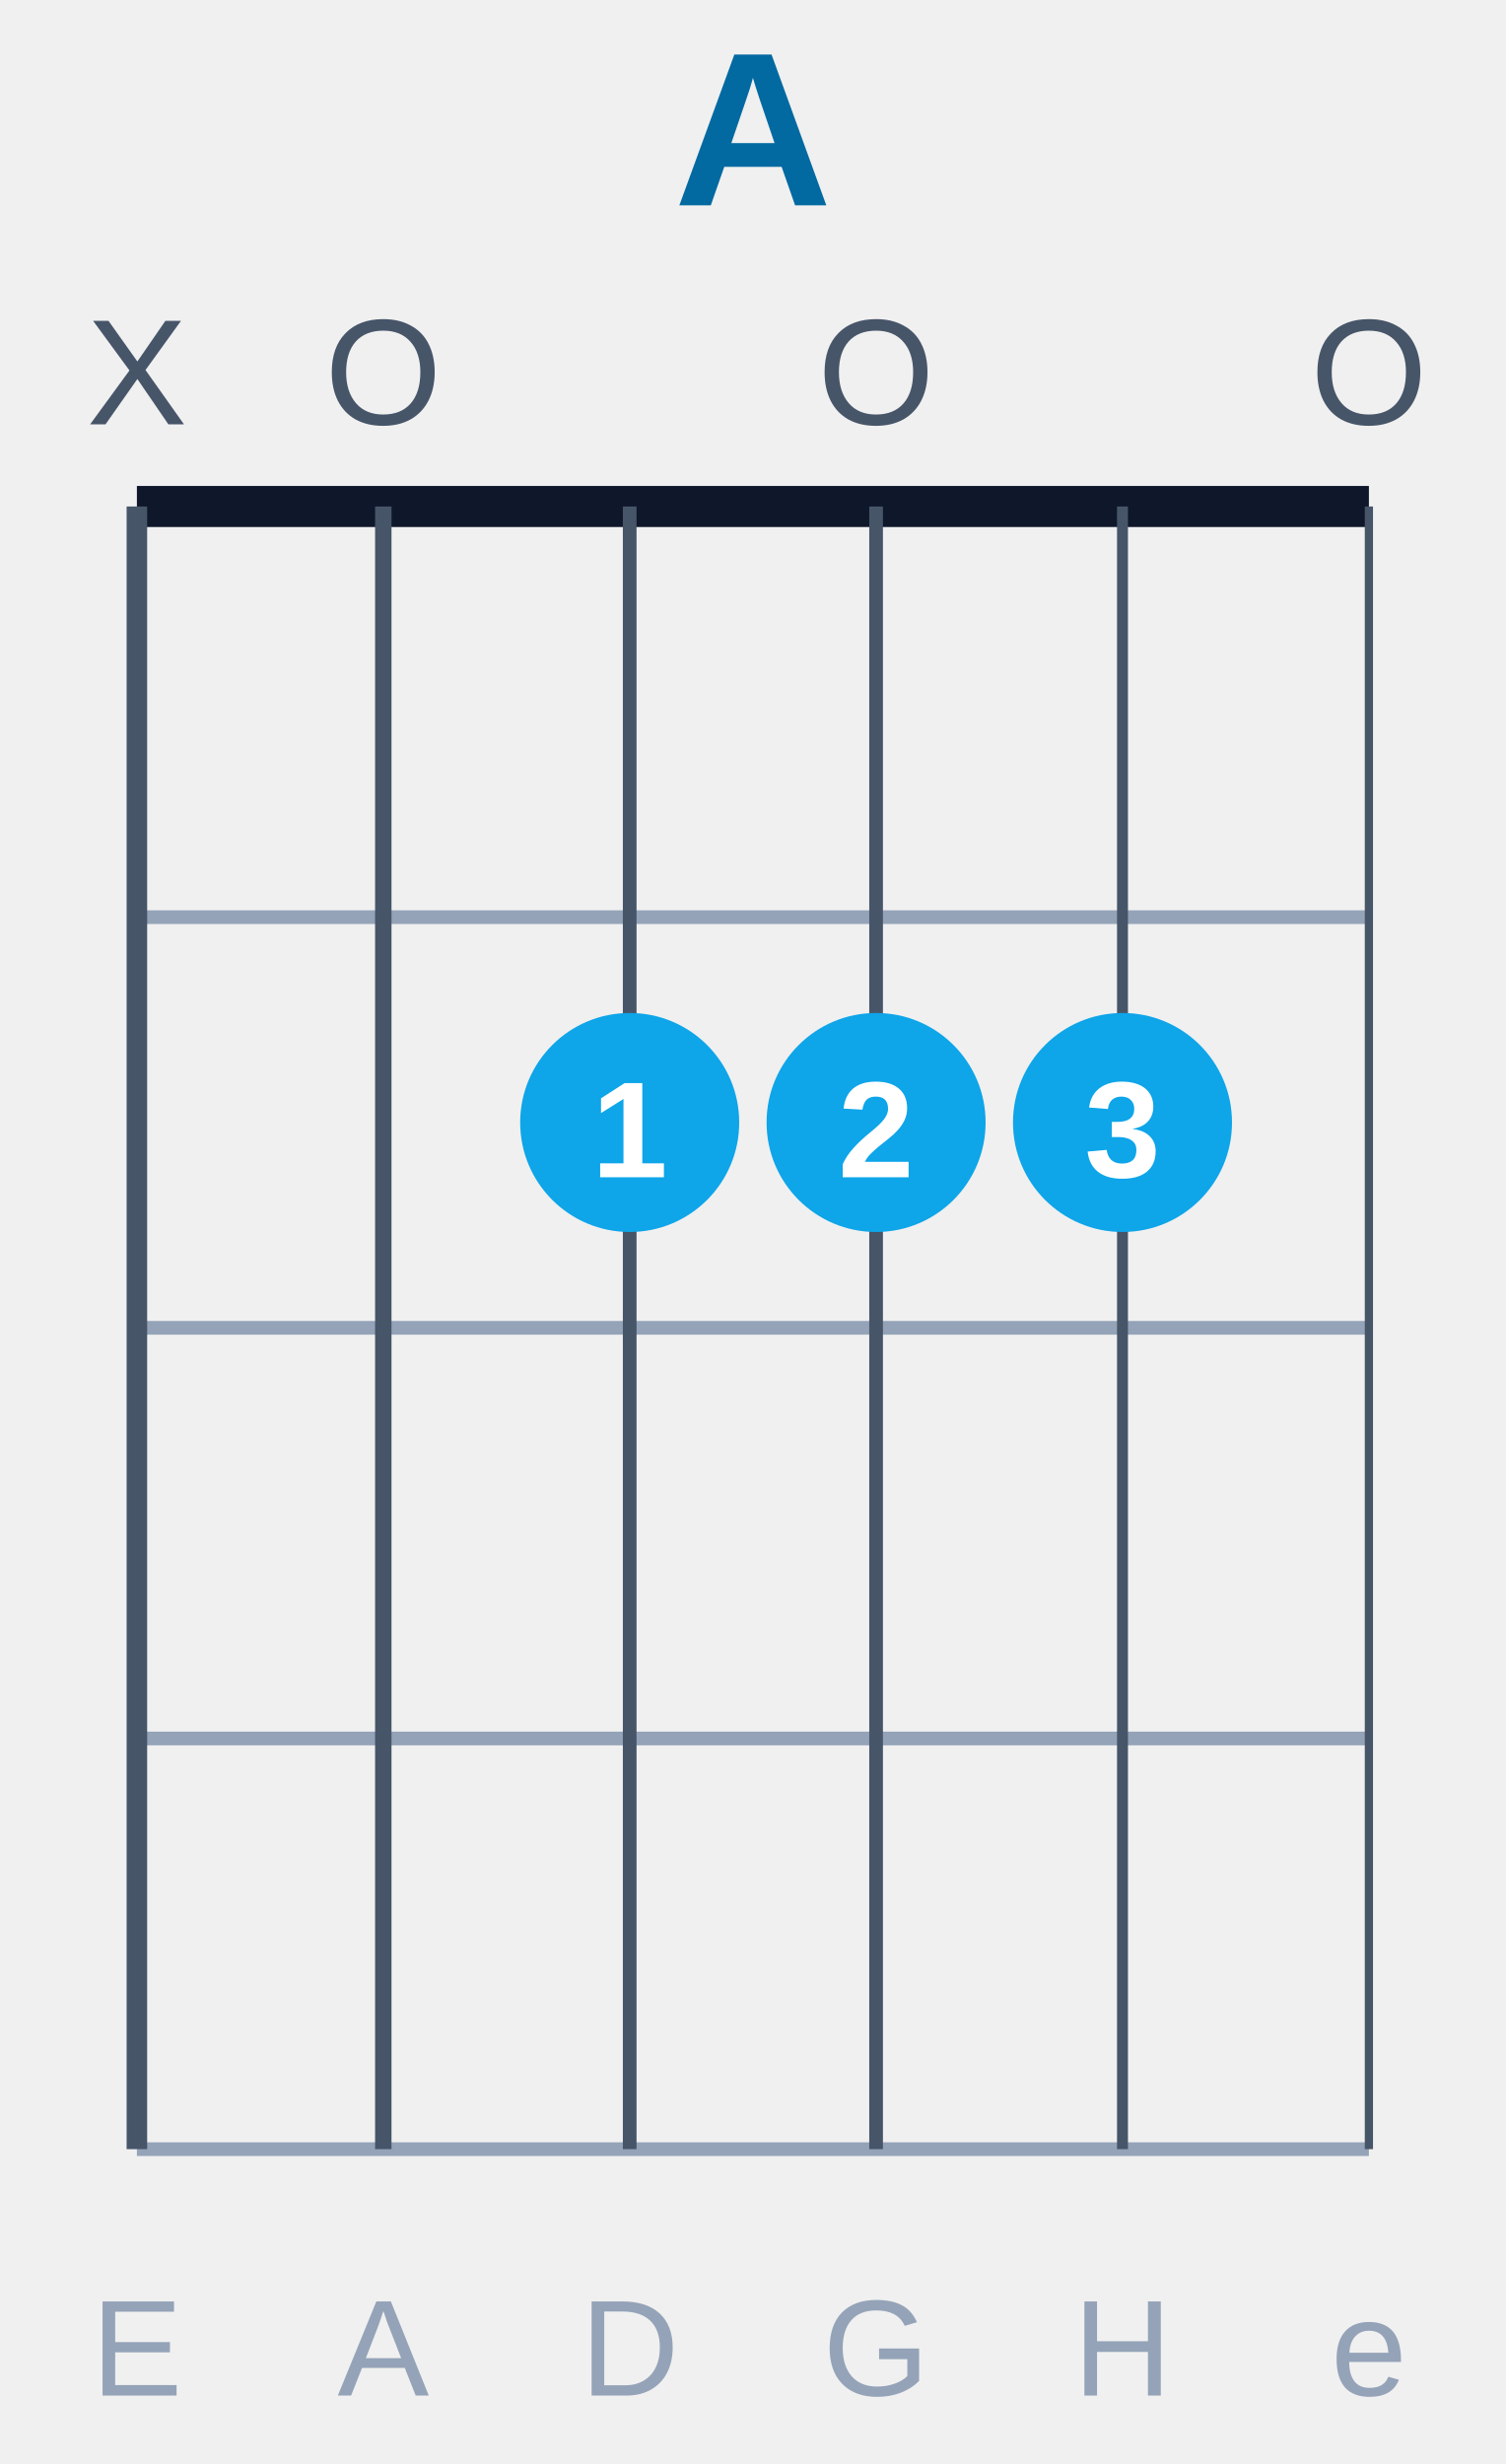
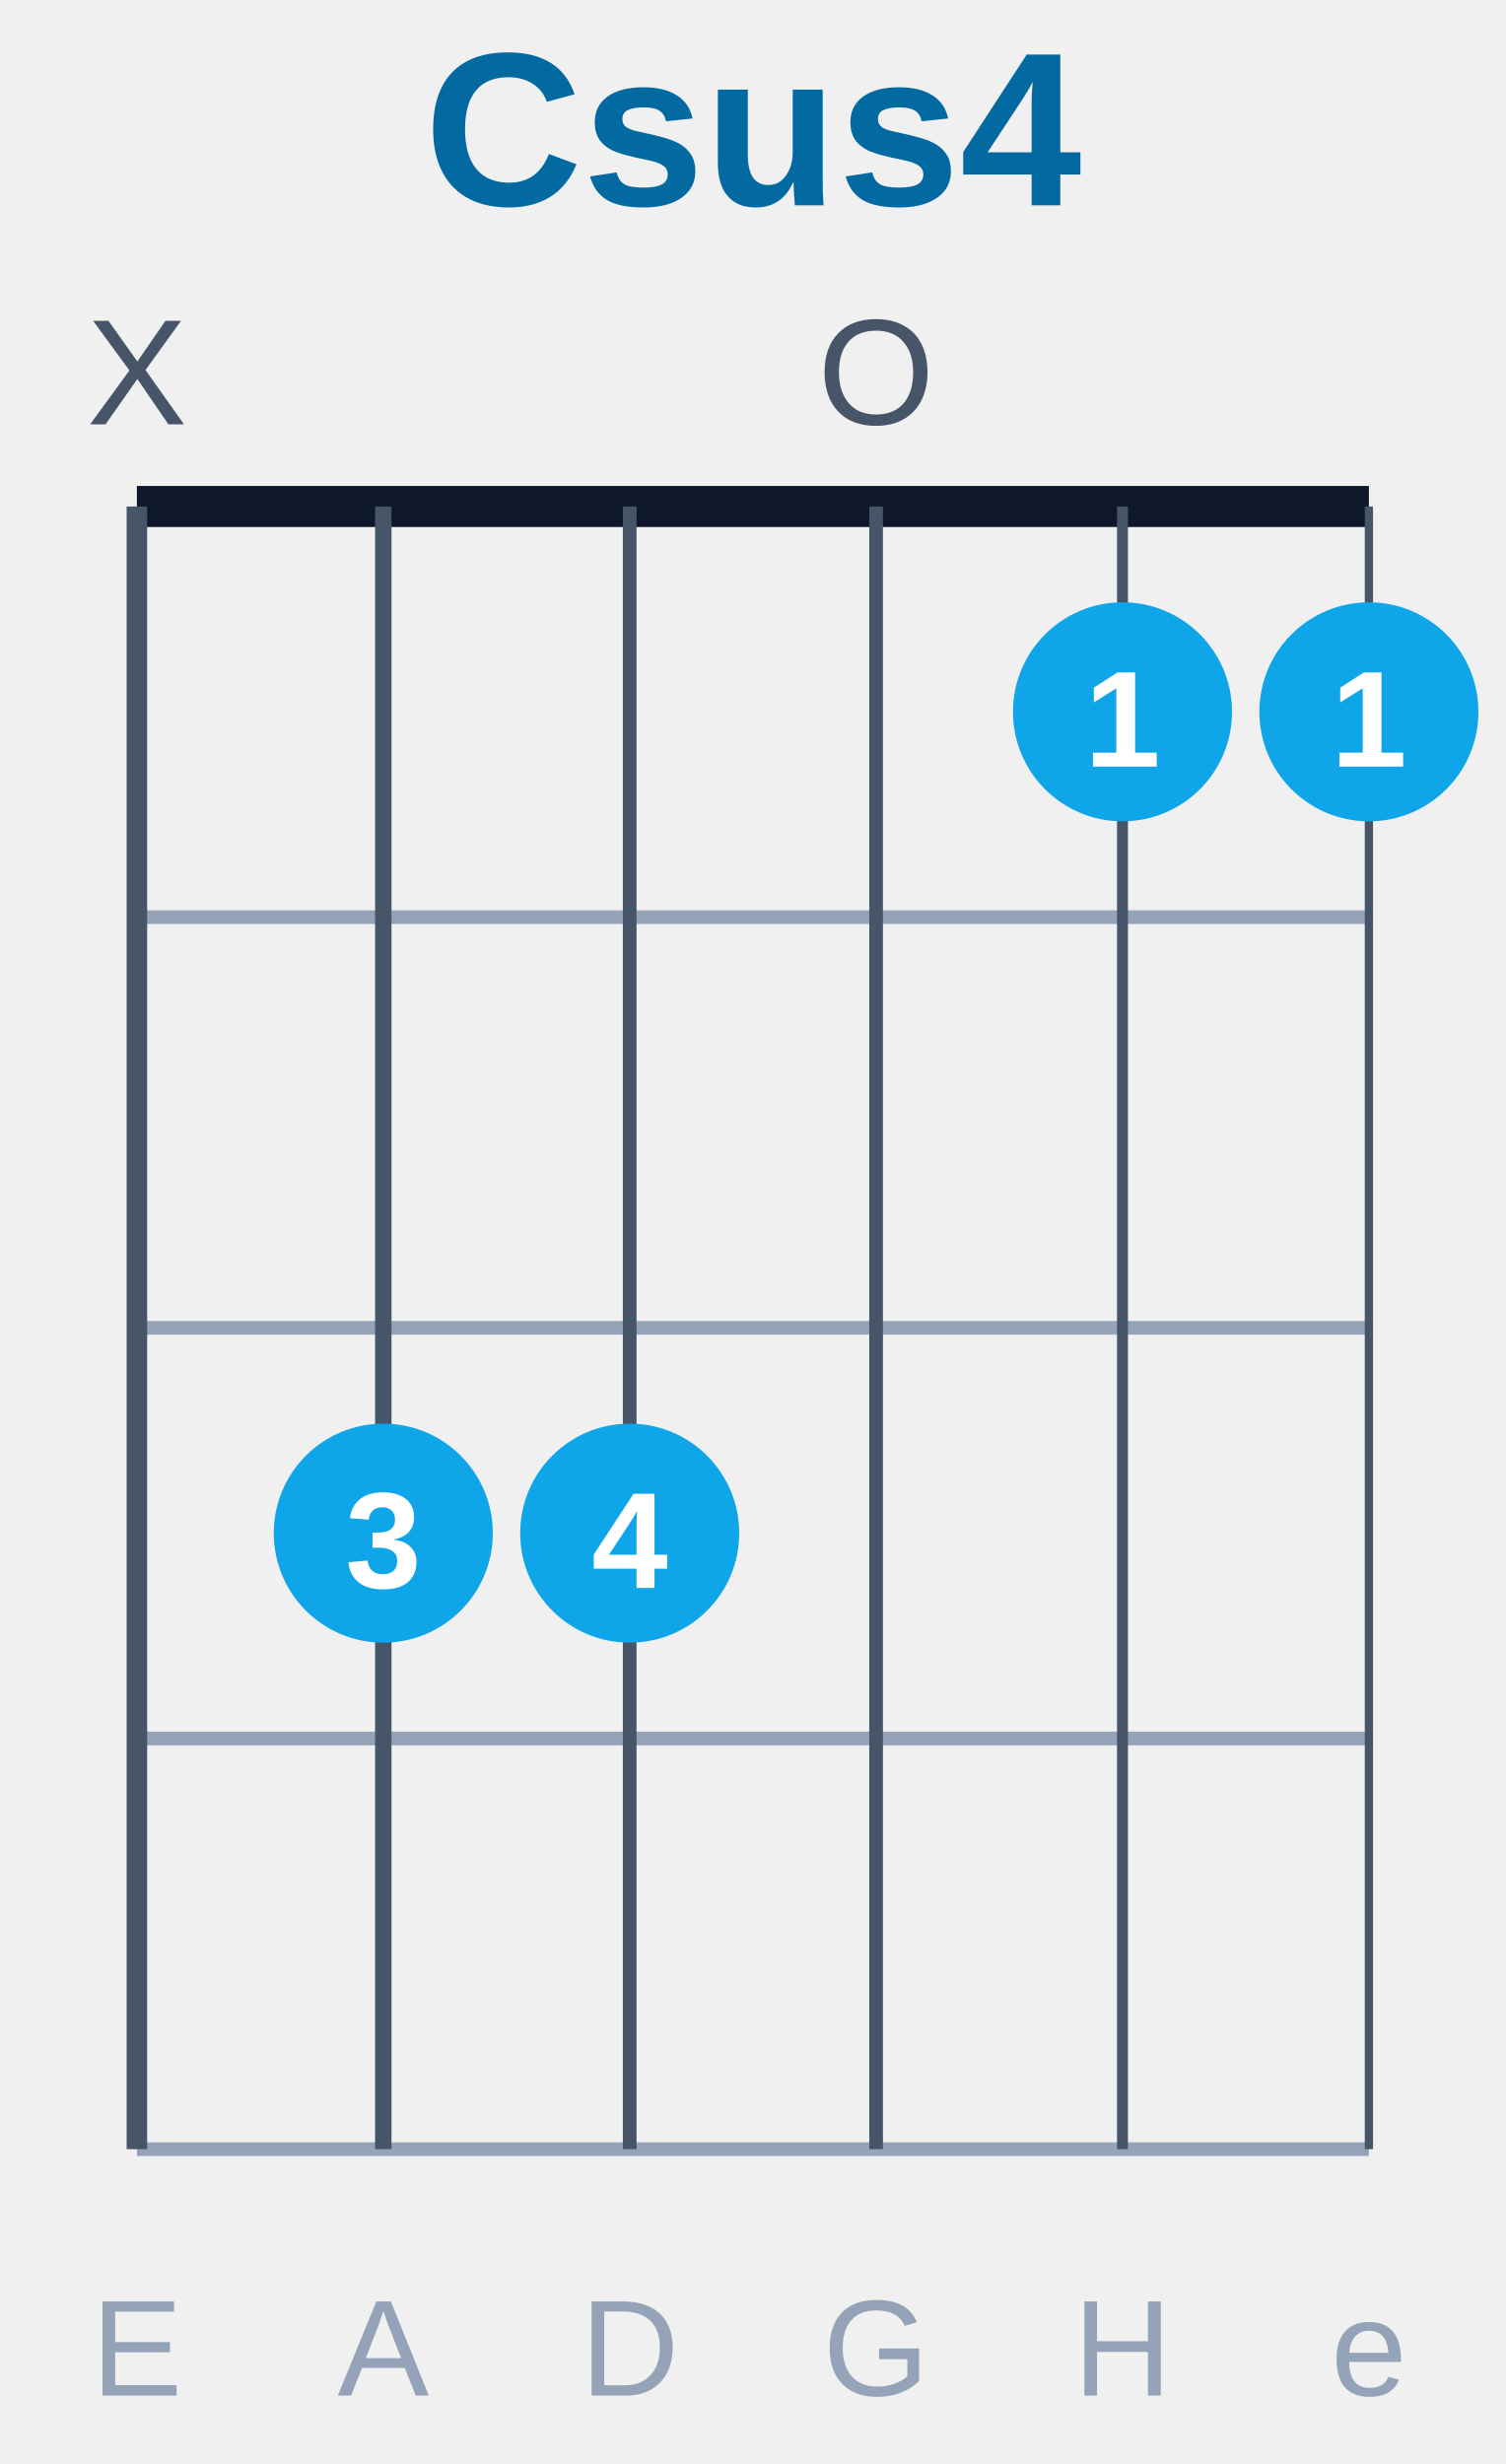
<svg xmlns="http://www.w3.org/2000/svg" viewBox="30 35 110 180" width="100%" height="100%" style="background: #ffffff; border: 1px solid #e2e8f0; border-radius: 8px; font-family: Arial, sans-serif;">
  <g transform="translate(40, 50)">
-     <text x="45" y="0" font-size="16" font-weight="bold" fill="#0369a1" text-anchor="middle">A</text>
+     <text x="45" y="0" font-size="16" font-weight="bold" fill="#0369a1" text-anchor="middle">Csus4</text>
    <text x="0" y="16" font-size="11" fill="#475569" text-anchor="middle">X</text>
-     <text x="18" y="16" font-size="11" fill="#475569" text-anchor="middle">O</text>
    <text x="54" y="16" font-size="11" fill="#475569" text-anchor="middle">O</text>
-     <text x="90" y="16" font-size="11" fill="#475569" text-anchor="middle">O</text>
    <line x1="0" y1="22" x2="90" y2="22" stroke="#0f172a" stroke-width="3" />
    <line x1="0" y1="52" x2="90" y2="52" stroke="#94a3b8" stroke-width="1" />
    <line x1="0" y1="82" x2="90" y2="82" stroke="#94a3b8" stroke-width="1" />
    <line x1="0" y1="112" x2="90" y2="112" stroke="#94a3b8" stroke-width="1" />
    <line x1="0" y1="142" x2="90" y2="142" stroke="#94a3b8" stroke-width="1" />
    <line x1="0" y1="22" x2="0" y2="142" stroke="#475569" stroke-width="1.5" />
    <line x1="18" y1="22" x2="18" y2="142" stroke="#475569" stroke-width="1.2" />
    <line x1="36" y1="22" x2="36" y2="142" stroke="#475569" stroke-width="1" />
    <line x1="54" y1="22" x2="54" y2="142" stroke="#475569" stroke-width="1" />
    <line x1="72" y1="22" x2="72" y2="142" stroke="#475569" stroke-width="0.8" />
    <line x1="90" y1="22" x2="90" y2="142" stroke="#475569" stroke-width="0.6" />
-     <circle cx="36" cy="67" r="8" fill="#0ea5e9" />
-     <text x="36" y="71" font-size="10" font-weight="bold" fill="#fff" text-anchor="middle">1</text>
-     <circle cx="54" cy="67" r="8" fill="#0ea5e9" />
-     <text x="54" y="71" font-size="10" font-weight="bold" fill="#fff" text-anchor="middle">2</text>
-     <circle cx="72" cy="67" r="8" fill="#0ea5e9" />
-     <text x="72" y="71" font-size="10" font-weight="bold" fill="#fff" text-anchor="middle">3</text>
+     <circle cx="18" cy="97" r="8" fill="#0ea5e9" />
+     <text x="18" y="101" font-size="10" font-weight="bold" fill="#fff" text-anchor="middle">3</text>
+     <circle cx="36" cy="97" r="8" fill="#0ea5e9" />
+     <text x="36" y="101" font-size="10" font-weight="bold" fill="#fff" text-anchor="middle">4</text>
+     <circle cx="72" cy="37" r="8" fill="#0ea5e9" />
+     <text x="72" y="41" font-size="10" font-weight="bold" fill="#fff" text-anchor="middle">1</text>
+     <circle cx="90" cy="37" r="8" fill="#0ea5e9" />
+     <text x="90" y="41" font-size="10" font-weight="bold" fill="#fff" text-anchor="middle">1</text>
    <text x="0" y="160" font-size="10" fill="#94a3b8" text-anchor="middle">E</text>
    <text x="18" y="160" font-size="10" fill="#94a3b8" text-anchor="middle">A</text>
    <text x="36" y="160" font-size="10" fill="#94a3b8" text-anchor="middle">D</text>
    <text x="54" y="160" font-size="10" fill="#94a3b8" text-anchor="middle">G</text>
    <text x="72" y="160" font-size="10" fill="#94a3b8" text-anchor="middle">H</text>
    <text x="90" y="160" font-size="10" fill="#94a3b8" text-anchor="middle">e</text>
  </g>
</svg>
